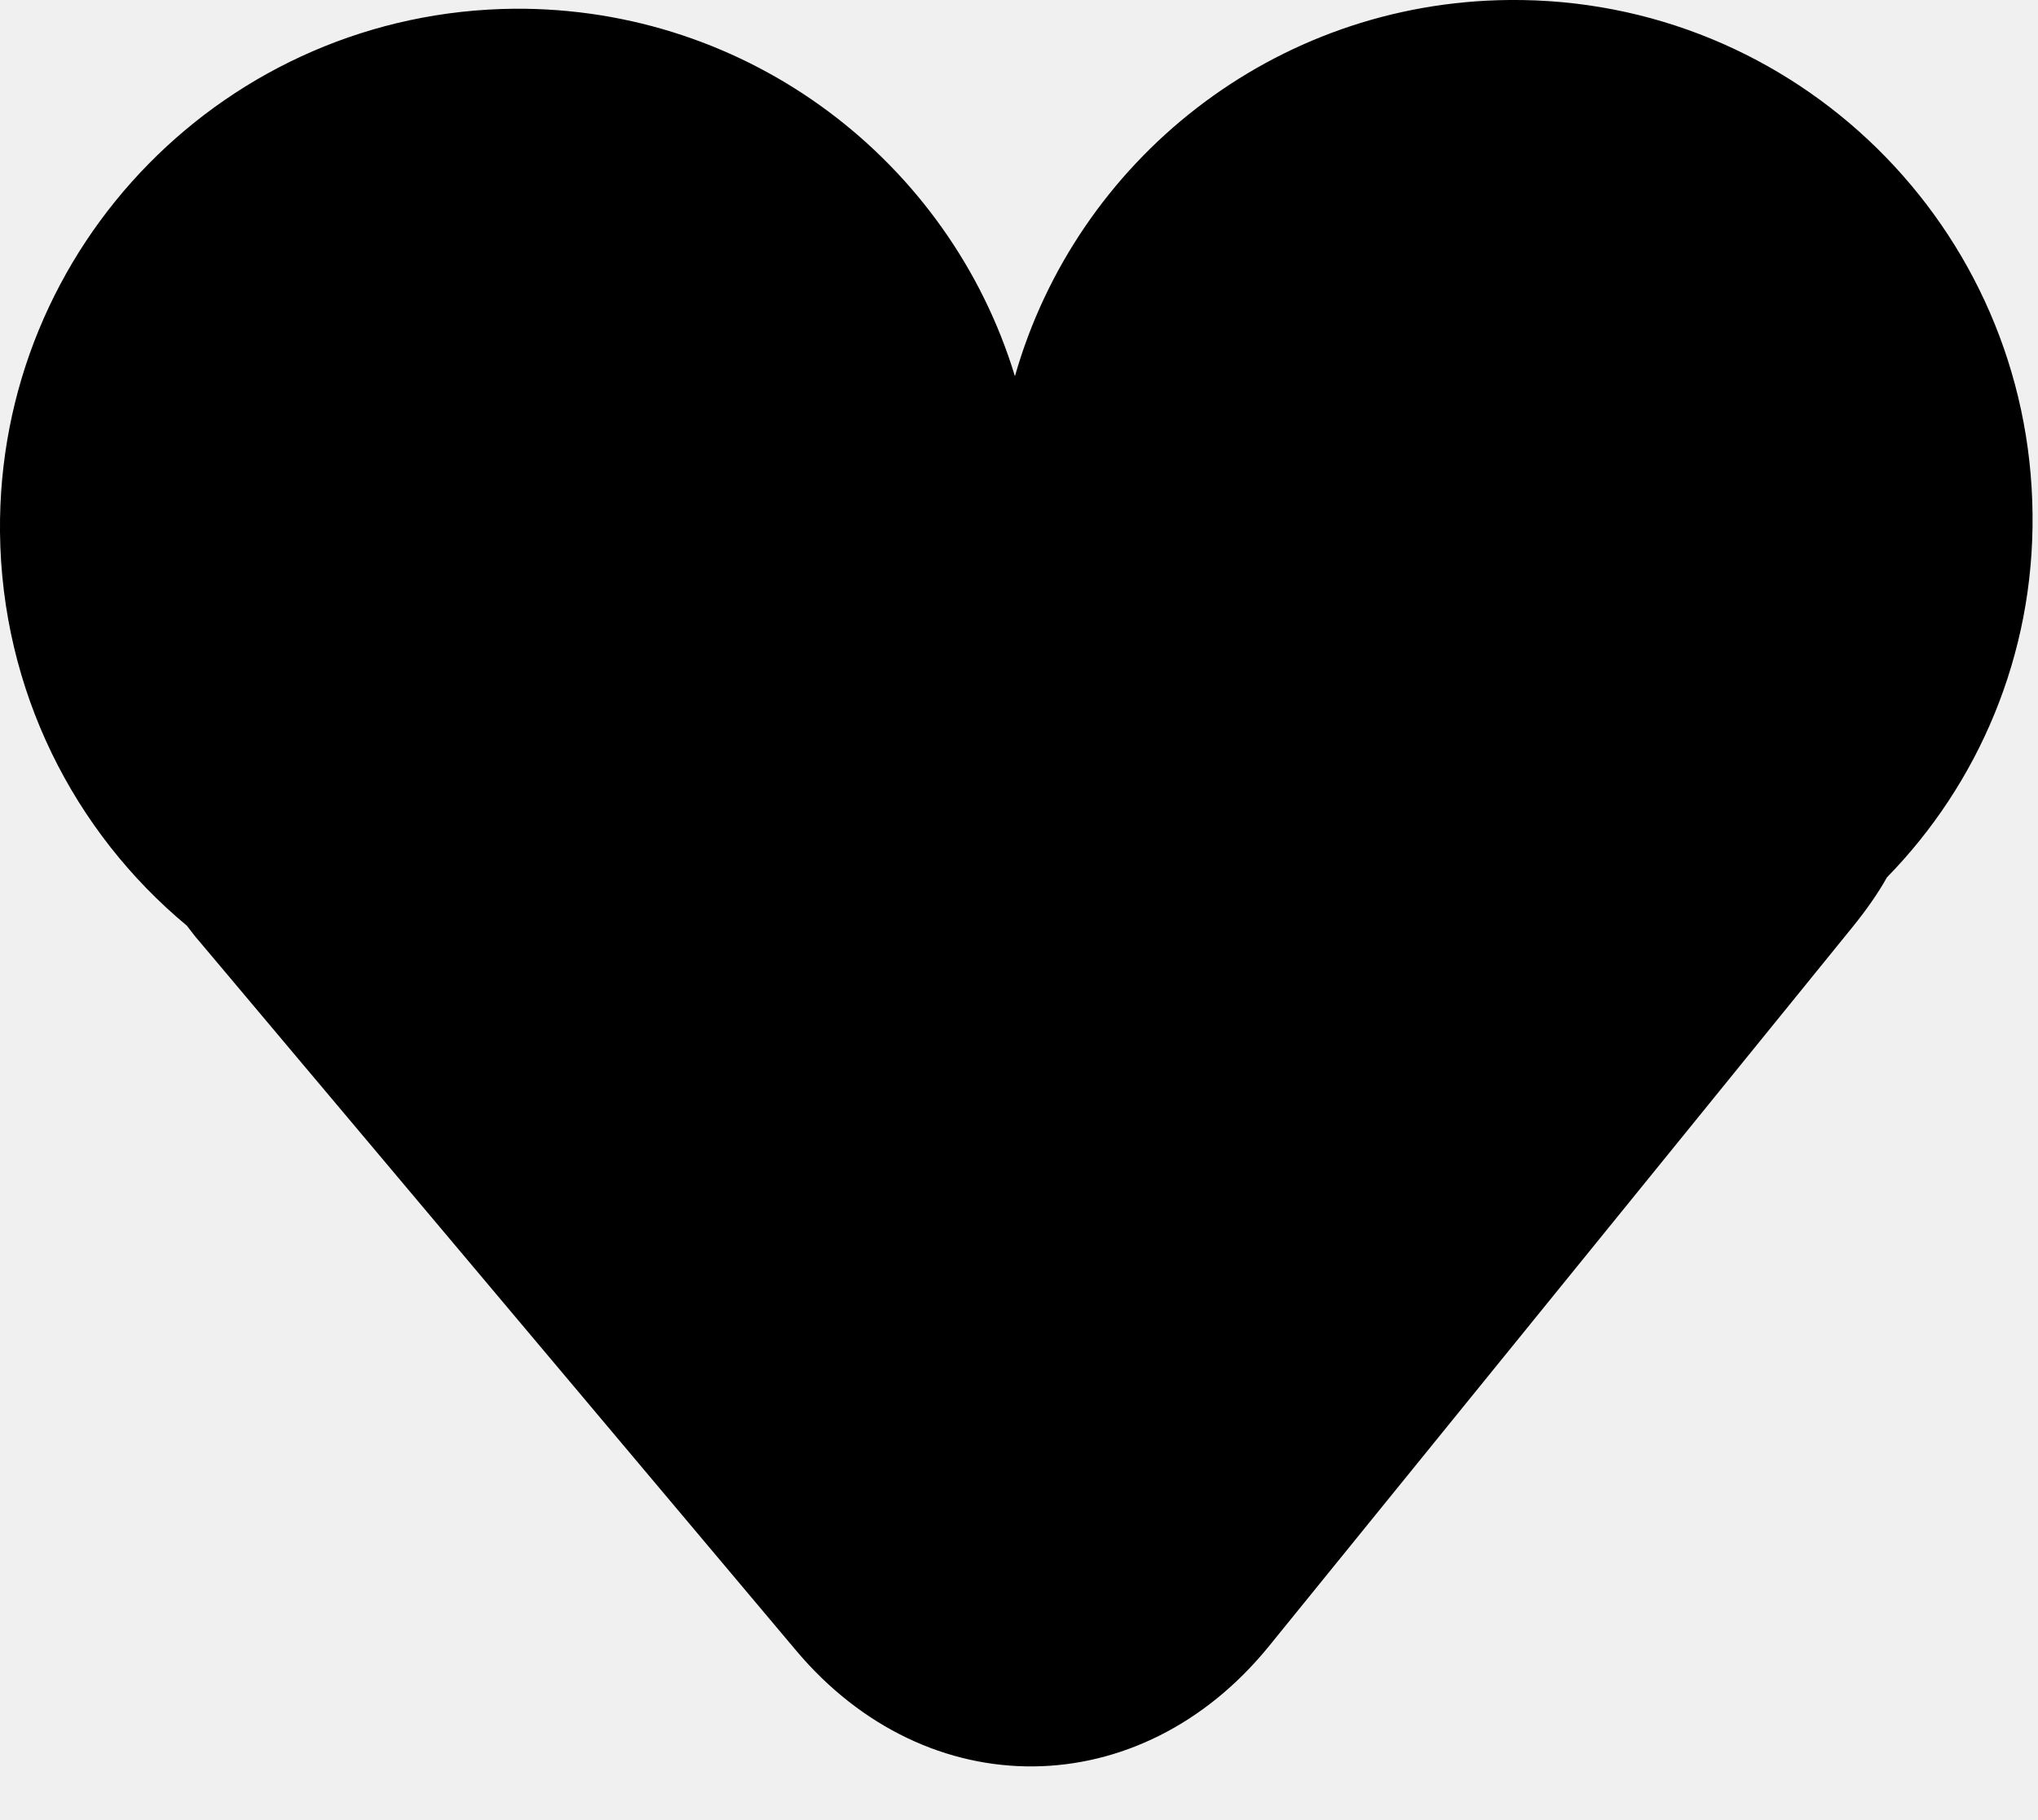
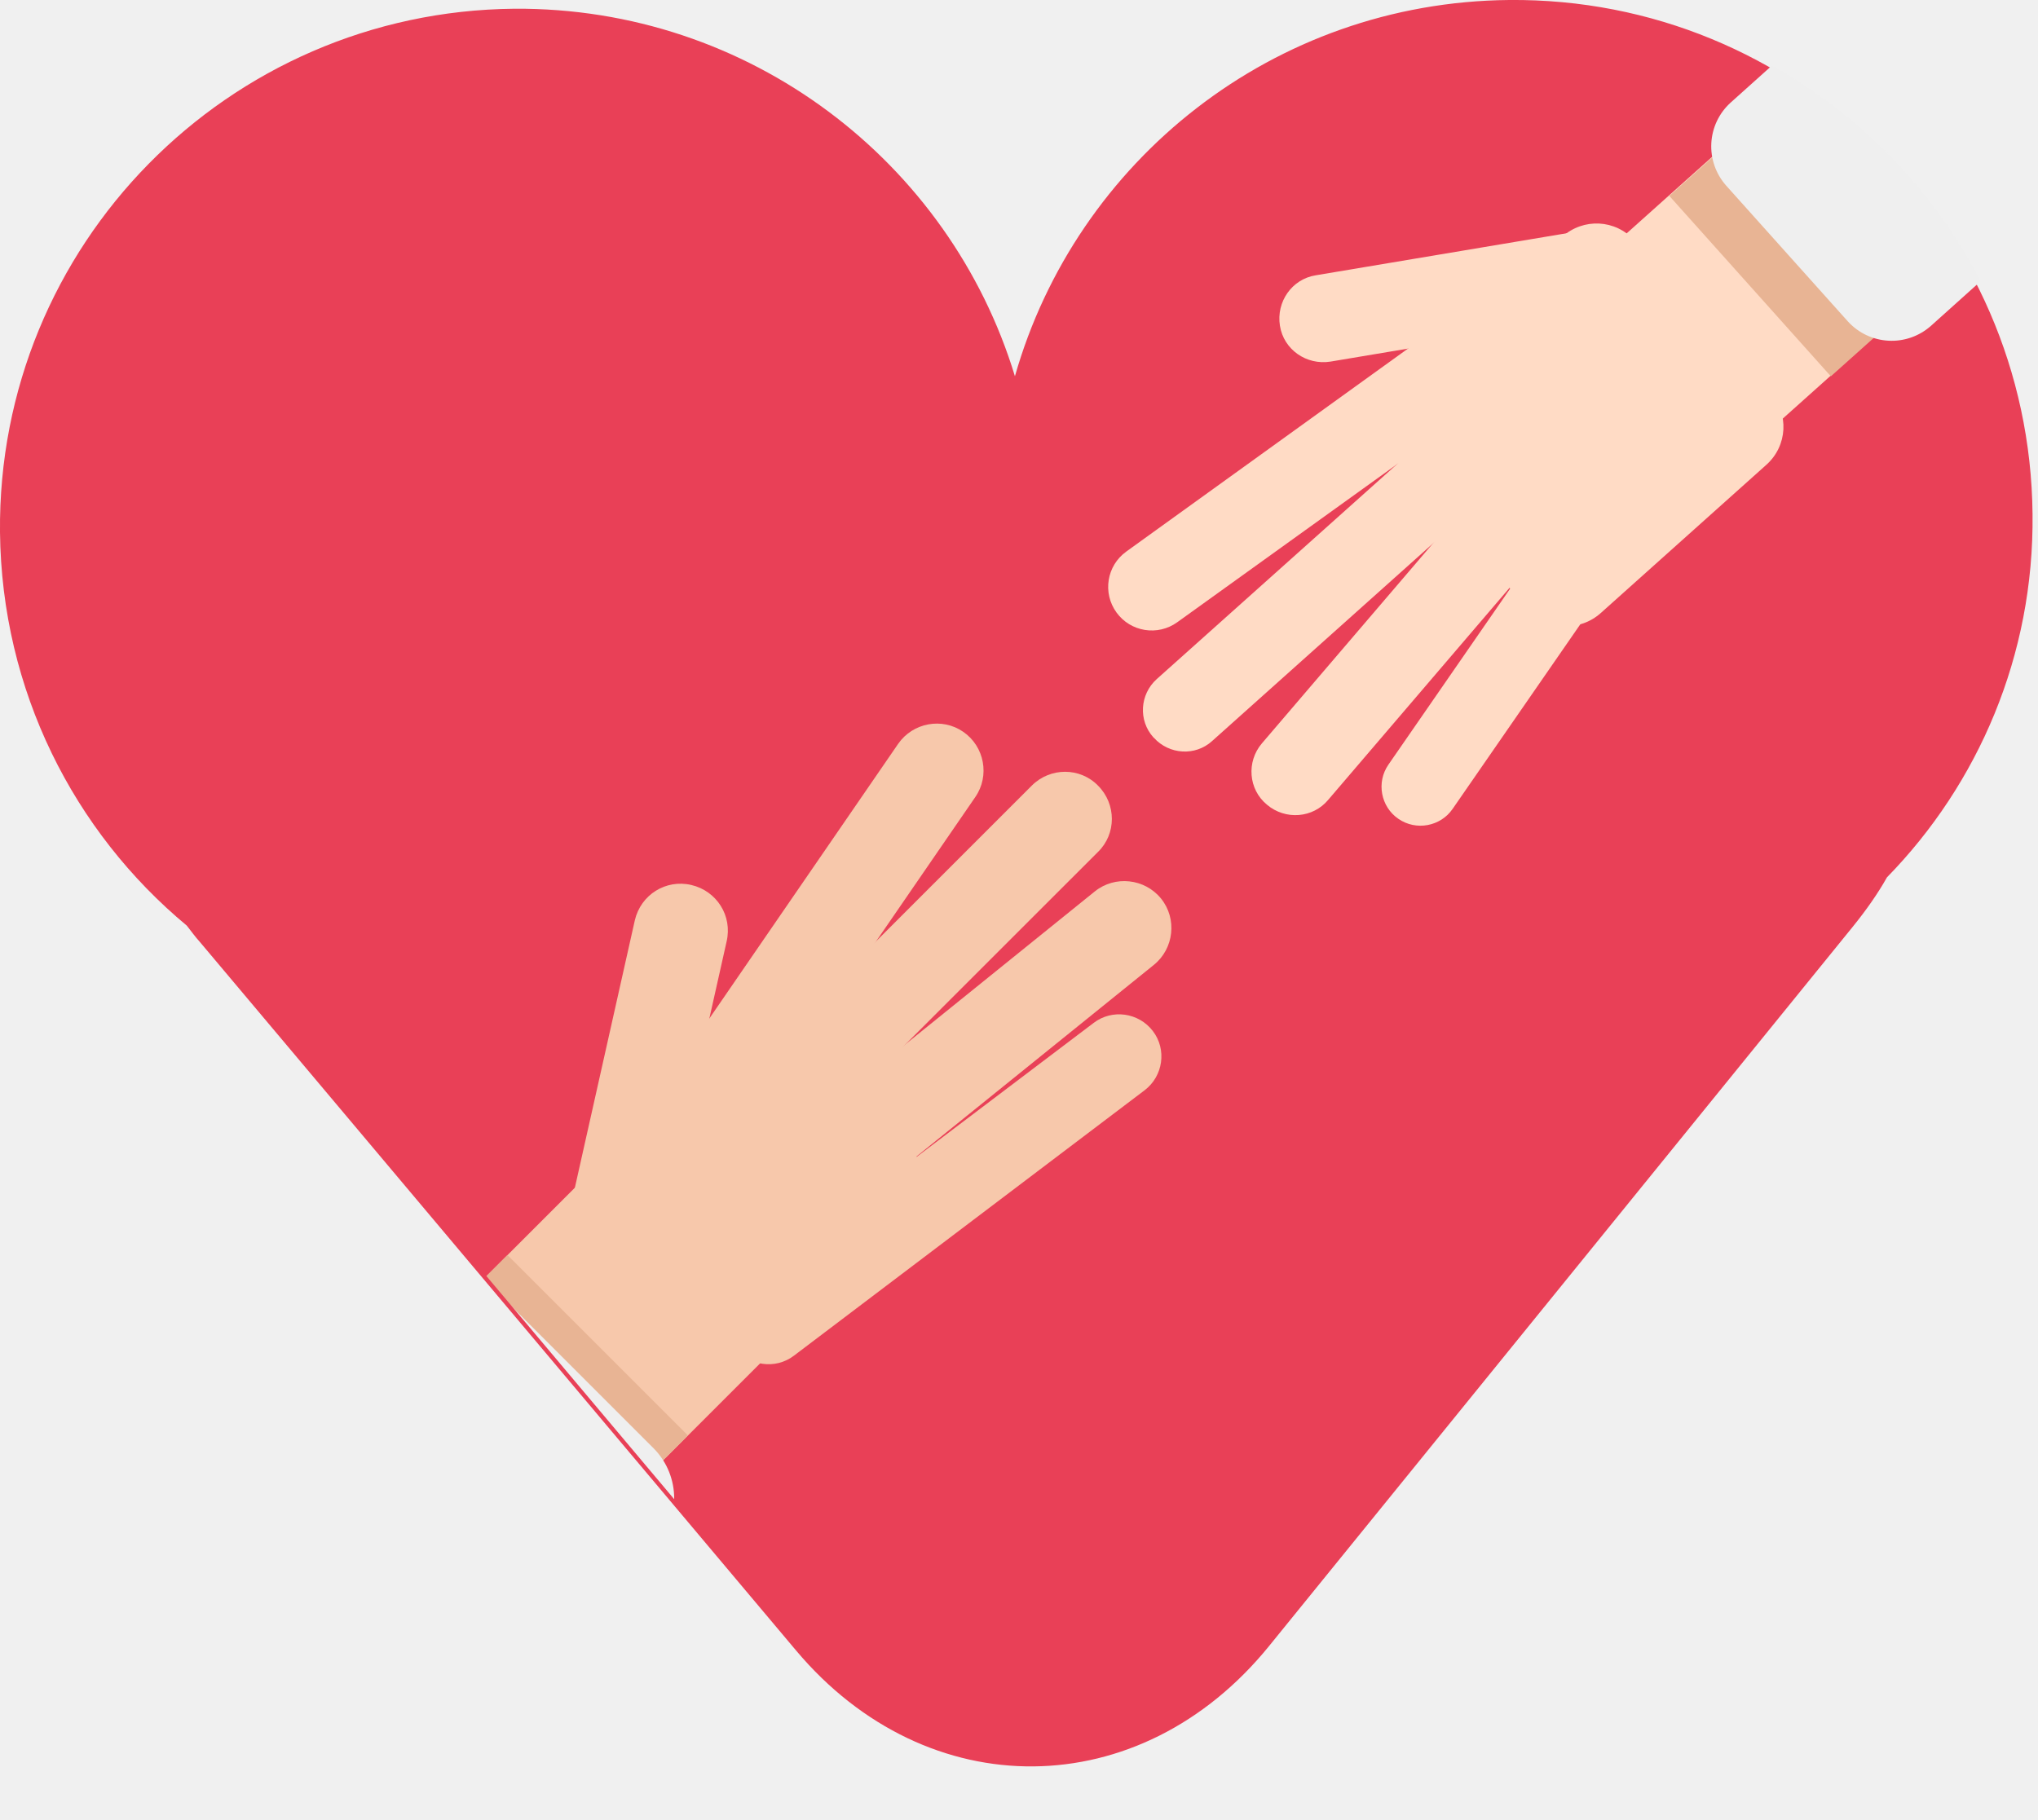
<svg xmlns="http://www.w3.org/2000/svg" width="28" height="25" viewBox="0 0 28 25" fill="none">
-   <path d="M27.925 7.065C27.887 3.126 24.672 -0.037 20.733 0C17.495 0.03 14.787 2.209 13.944 5.17C13.049 2.224 10.296 0.097 7.065 0.12C3.126 0.157 -0.037 3.372 0 7.312C0.023 9.49 1.015 11.43 2.567 12.72C2.626 12.795 2.679 12.87 2.746 12.944L10.937 22.68C12.743 24.829 15.667 24.799 17.435 22.62L25.455 12.735C25.642 12.504 25.799 12.28 25.925 12.056C27.179 10.773 27.947 9.005 27.925 7.065Z" fill="black" />
+   <path d="M27.925 7.065C27.887 3.126 24.672 -0.037 20.733 0C17.495 0.03 14.787 2.209 13.944 5.17C13.049 2.224 10.296 0.097 7.065 0.12C3.126 0.157 -0.037 3.372 0 7.312C0.023 9.49 1.015 11.43 2.567 12.72C2.626 12.795 2.679 12.87 2.746 12.944L10.937 22.68C12.743 24.829 15.667 24.799 17.435 22.62L25.455 12.735C25.642 12.504 25.799 12.28 25.925 12.056C27.179 10.773 27.947 9.005 27.925 7.065Z" fill="#E94057" />
+   <mask id="mask0_0_184" style="mask-type:luminance" maskUnits="userSpaceOnUse" x="0" y="0" width="28" height="25">
+     <path d="M28 7.065C27.962 3.126 24.747 -0.037 20.808 0C17.57 0.03 14.862 2.209 14.019 5.17C13.123 2.224 10.37 0.097 7.14 0.12C3.201 0.157 0.038 3.372 0.075 7.312C0.097 9.49 1.09 11.43 2.641 12.72C2.701 12.795 2.753 12.87 2.82 12.944L11.012 22.68C12.818 24.829 15.742 24.799 17.51 22.62L25.53 12.735C25.717 12.504 25.873 12.28 26 12.056C27.253 10.773 28.022 9.005 28 7.065Z" fill="white" />
+   </mask>
+   <g mask="url(#mask0_0_184)">
+     <path d="M20.688 5.305C20.957 5.111 21.016 4.738 20.823 4.462C20.628 4.193 20.256 4.133 19.987 4.327L15.473 7.58C15.205 7.774 15.145 8.147 15.339 8.416C15.533 8.684 15.906 8.744 16.175 8.55L20.688 5.305Z" fill="#FFDBC5" />
+     <path d="M15.854 10.139C16.063 10.37 16.421 10.393 16.652 10.184L20.121 7.08C20.352 6.871 20.375 6.513 20.166 6.282L20.159 6.275C19.95 6.043 19.592 6.021 19.36 6.23L15.891 9.333C15.66 9.542 15.637 9.9 15.846 10.132L15.854 10.139ZM21.882 4.365C22.21 4.313 22.427 3.999 22.374 3.671C22.322 3.343 22.009 3.126 21.68 3.179L18.077 3.783C17.749 3.835 17.532 4.148 17.585 4.477C17.637 4.805 17.95 5.021 18.279 4.969L21.882 4.365Z" fill="#FFDBC5" />
+     <path d="M21.248 7.483C21.464 7.229 21.434 6.849 21.181 6.64C20.927 6.424 20.546 6.454 20.337 6.707L17.338 10.214C17.122 10.467 17.152 10.848 17.406 11.057C17.659 11.273 18.04 11.243 18.249 10.99L21.248 7.483Z" fill="#FFDBC5" />
+     <path d="M23.135 6.521C23.307 6.275 23.24 5.939 23.001 5.775C22.755 5.603 22.419 5.67 22.255 5.909L19.077 10.505C18.905 10.751 18.972 11.087 19.211 11.251C19.457 11.422 19.793 11.355 19.957 11.116L23.135 6.521Z" fill="#FFDBC5" />
+     <path d="M21.001 8.371C21.262 8.662 21.703 8.684 21.994 8.423L24.269 6.386C24.56 6.125 24.582 5.685 24.321 5.394L22.456 3.305C22.195 3.014 21.755 2.992 21.464 3.253L19.189 5.29C18.898 5.551 18.875 5.991 19.136 6.282L21.001 8.371Z" fill="#FFDBC5" />
+     <path d="M21.438 4.022L24.906 0.917L27.125 3.396L23.657 6.501L21.438 4.022Z" fill="#FFDBC5" />
+     <path d="M22.935 2.692L24.48 1.309L26.699 3.788L25.154 5.171L22.935 2.692Z" fill="#E8B494" />
+     <path d="M27.619 3.499L26.53 4.477C26.194 4.775 25.687 4.745 25.388 4.417L23.717 2.552C23.419 2.216 23.448 1.709 23.777 1.41L24.866 0.433L27.619 3.499Z" fill="#EFEFEF" />
+   </g>
+   <mask id="mask1_0_184" style="mask-type:luminance" maskUnits="userSpaceOnUse" x="0" y="0" width="28" height="25">
+     <path d="M28 7.065C27.962 3.126 24.747 -0.037 20.808 0C17.57 0.03 14.862 2.209 14.019 5.17C13.123 2.224 10.37 0.097 7.14 0.12C3.201 0.157 0.038 3.372 0.075 7.312C0.097 9.49 1.09 11.43 2.641 12.72C2.701 12.795 2.753 12.87 2.82 12.944L11.012 22.68C12.818 24.829 15.742 24.799 17.51 22.62L25.53 12.735C25.717 12.504 25.873 12.28 26 12.056C27.253 10.773 28.022 9.005 28 7.065Z" fill="white" />
+   </mask>
+   <g mask="url(#mask1_0_184)">
+     <path d="M10.02 15.869C9.819 16.16 9.416 16.234 9.125 16.033C8.834 15.831 8.759 15.428 8.961 15.137L12.34 10.221C12.542 9.93 12.944 9.855 13.235 10.057C13.526 10.258 13.601 10.661 13.4 10.952L10.02 15.869Z" fill="#F7C8AB" />
+     <path d="M11.601 15.19C11.348 15.443 10.938 15.443 10.691 15.19C10.438 14.936 10.438 14.526 10.691 14.28L14.175 10.796C14.429 10.542 14.839 10.542 15.086 10.796C15.339 11.049 15.339 11.46 15.086 11.706L11.601 15.19ZM9.125 16.764C9.043 17.115 8.699 17.331 8.349 17.249C7.998 17.167 7.782 16.824 7.864 16.473L8.722 12.646C8.804 12.295 9.147 12.079 9.498 12.161C9.848 12.243 10.065 12.586 9.983 12.937L9.125 16.764Z" fill="#F7C8AB" />
+     <path d="M5.668 18.551L10.458 13.761L12.937 16.241L8.147 21.031L5.668 18.551Z" fill="#F7C8AB" />
+     <path d="M12.019 16.354C11.743 16.577 11.333 16.533 11.109 16.257C10.885 15.981 10.93 15.57 11.206 15.346L15.041 12.25C15.317 12.027 15.727 12.071 15.951 12.347C16.175 12.623 16.13 13.034 15.854 13.258L12.019 16.354Z" fill="#F7C8AB" />
+     <path d="M10.908 18.629C10.654 18.823 10.289 18.771 10.095 18.517C9.901 18.263 9.953 17.898 10.206 17.704L15.026 14.056C15.28 13.862 15.645 13.914 15.839 14.168C16.033 14.421 15.981 14.787 15.727 14.981L10.908 18.629Z" fill="#F7C8AB" />
+     <path d="M5.595 18.622L6.972 17.246L9.451 19.725L8.074 21.102L5.595 18.622Z" fill="#E8B494" />
+     <path d="M7.752 22.501L8.983 21.27C9.356 20.897 9.356 20.285 8.983 19.905L6.879 17.801C6.506 17.428 5.894 17.428 5.514 17.801L4.283 19.032L7.752 22.501Z" fill="#EFEFEF" />
+   </g>
</svg>
